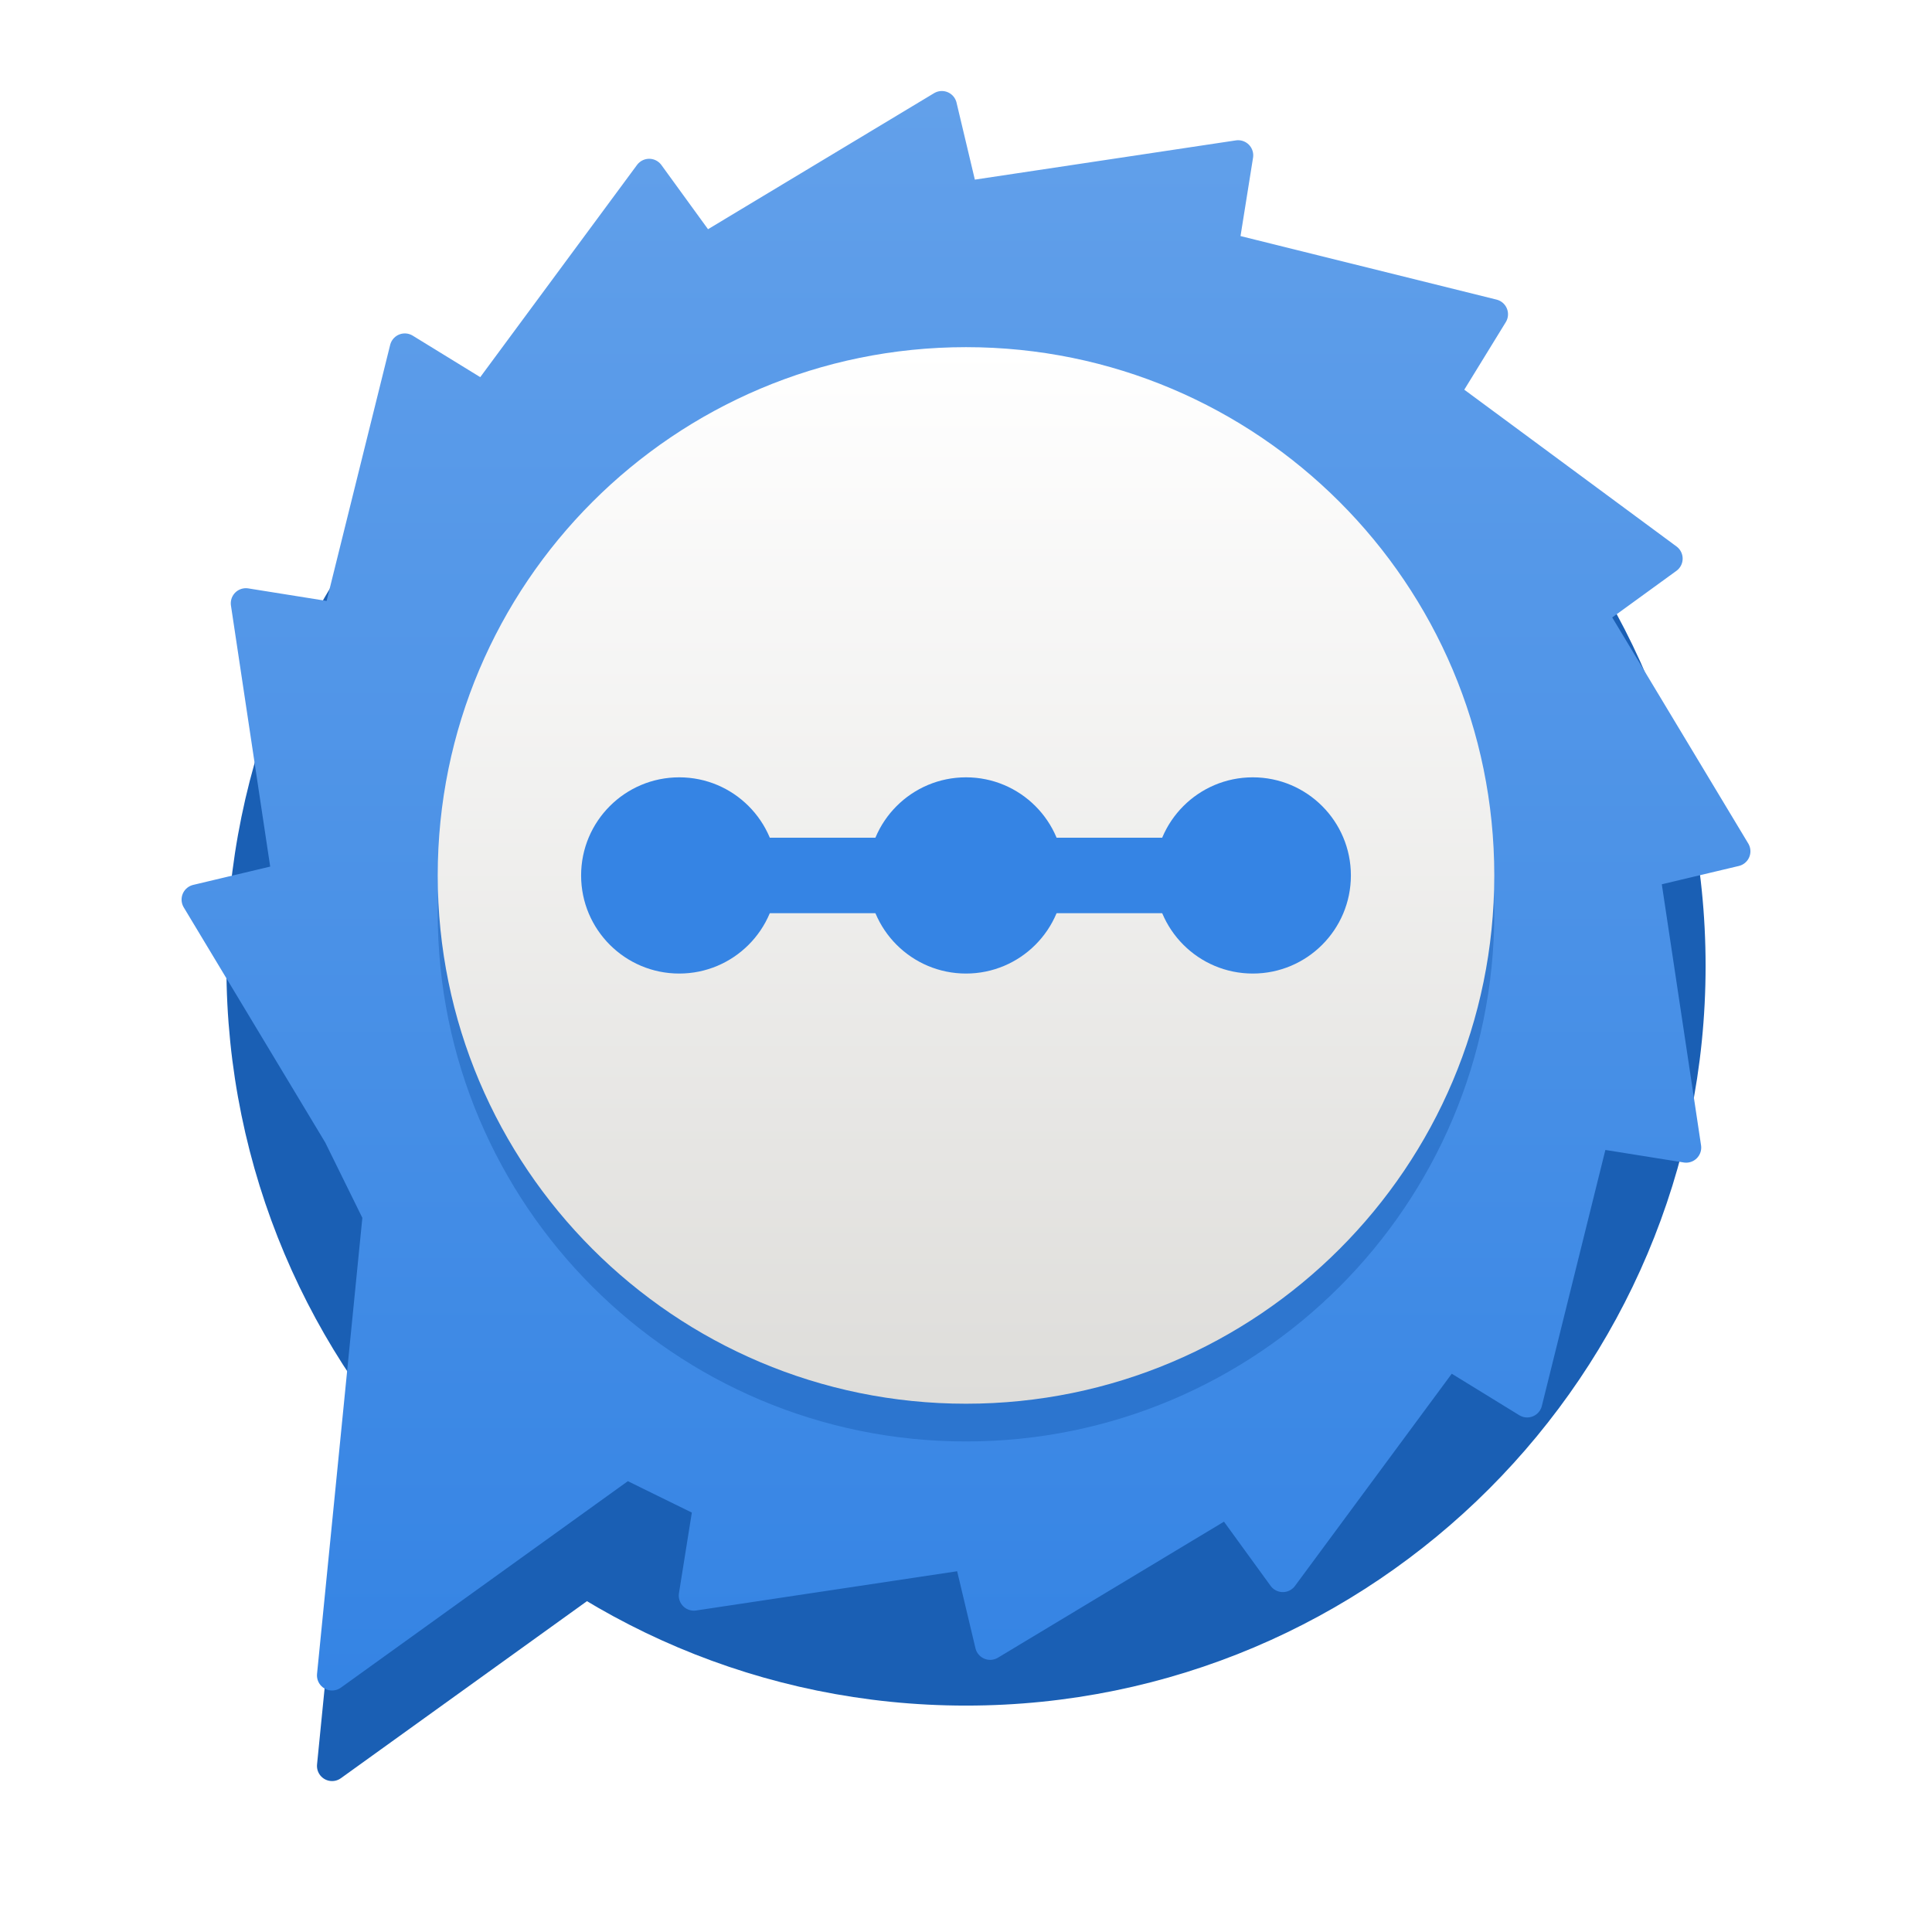
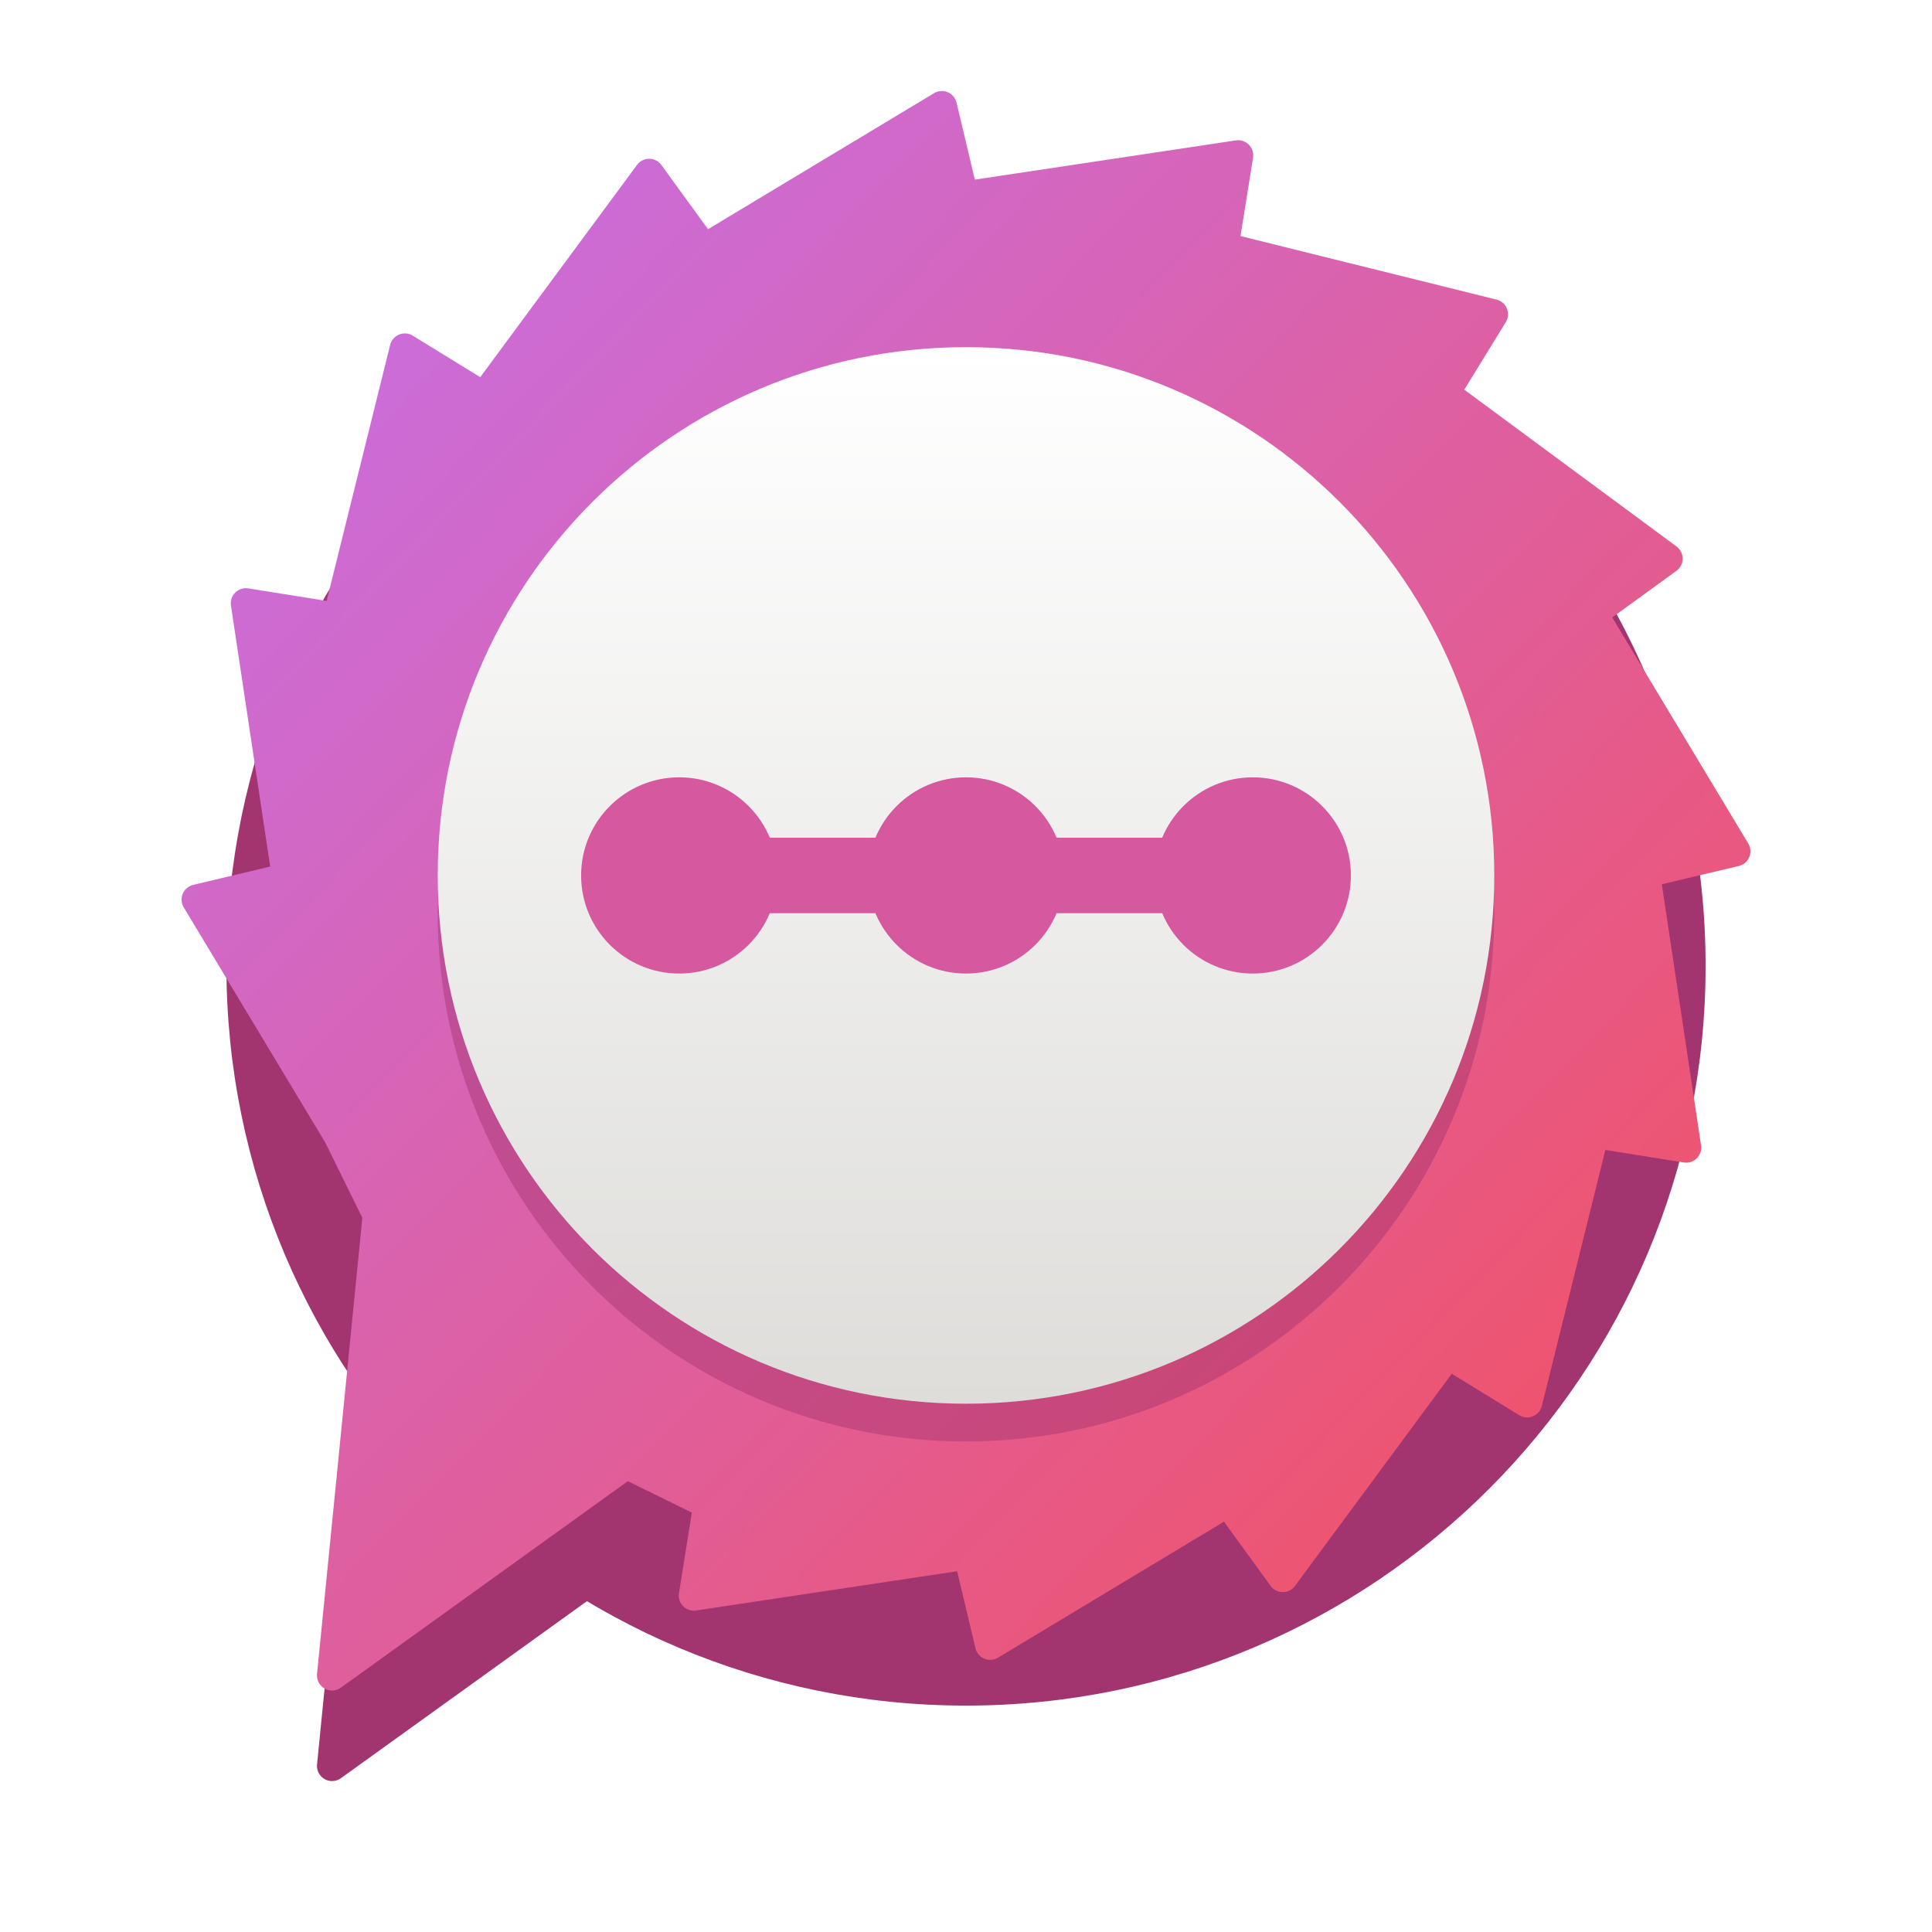
<svg xmlns="http://www.w3.org/2000/svg" width="128" height="128" viewBox="0 0 128 128">
  <defs>
-     <linearGradient id="face" x1="0" y1="0" x2="0" y2="1">
-       <stop offset="0" stop-color="#62a0ea" />
-       <stop offset="1" stop-color="#3584e4" />
+     <linearGradient id="face" x1="0" y1="0" x2="1" y2="1">
+       <stop offset="0" stop-color="#c471ed" />
+       <stop offset="1" stop-color="#f64f59" />
    </linearGradient>
    <linearGradient id="paper" x1="0" y1="0" x2="0" y2="1">
      <stop offset="0" stop-color="#ffffff" />
      <stop offset="1" stop-color="#deddda" />
    </linearGradient>
  </defs>
-   <g transform="translate(0 6)" fill="#1a5fb4" stroke="#1a5fb4" stroke-width="2" stroke-linejoin="round">
+   <g transform="translate(0 6)" fill="#a2356f" stroke="#a2356f" stroke-width="2" stroke-linejoin="round">
    <circle cx="64" cy="58" r="48" />
    <path d="M 41.50,96.97 L 22,111 L 25.03,80.50 Z" />
  </g>
  <path d="M 64.00,13.00 L 82.03,10.29 L 81.06,16.36 L 81.22,16.43 L 98.91,20.82 L 95.69,26.06 L 95.82,26.18 L 110.48,37.01 L 105.51,40.62 L 105.57,40.78 L 114.97,56.40 L 109.00,57.82 L 109.00,58.00 L 111.71,76.03 L 105.64,75.06 L 105.57,75.22 L 101.18,92.91 L 95.94,89.69 L 95.82,89.82 L 84.99,104.48 L 81.38,99.51 L 81.22,99.57 L 65.60,108.97 L 64.18,103.00 L 64.00,103.00 L 45.97,105.71 L 46.94,99.64 L 41.50,96.97 L 22.00,111.00 L 25.03,80.50 L 22.43,75.22 L 13.03,59.60 L 19.00,58.18 L 19.00,58.00 L 16.29,39.97 L 22.36,40.94 L 22.43,40.78 L 26.82,23.09 L 32.06,26.31 L 32.18,26.18 L 43.01,11.52 L 46.62,16.49 L 46.78,16.43 L 62.40,7.03 L 63.82,13.00 Z" fill="url(#face)" stroke="url(#face)" stroke-width="2" stroke-linejoin="round" />
-   <circle cx="64" cy="60.5" r="35" fill="#1a5fb4" fill-opacity="0.45" />
+   <circle cx="64" cy="60.5" r="35" fill="#a2356f" fill-opacity="0.45" />
  <circle cx="64" cy="58" r="35" fill="url(#paper)" />
-   <path d="M 45,58 L 83,58" stroke="#3584e4" stroke-width="5" stroke-linecap="round" />
-   <g fill="#3584e4">
+   <path d="M 45,58 L 83,58" stroke="#d6589f" stroke-width="5" stroke-linecap="round" />
+   <g fill="#d6589f">
    <circle cx="45" cy="58" r="6.5" />
    <circle cx="64" cy="58" r="6.5" />
    <circle cx="83" cy="58" r="6.5" />
  </g>
</svg>
